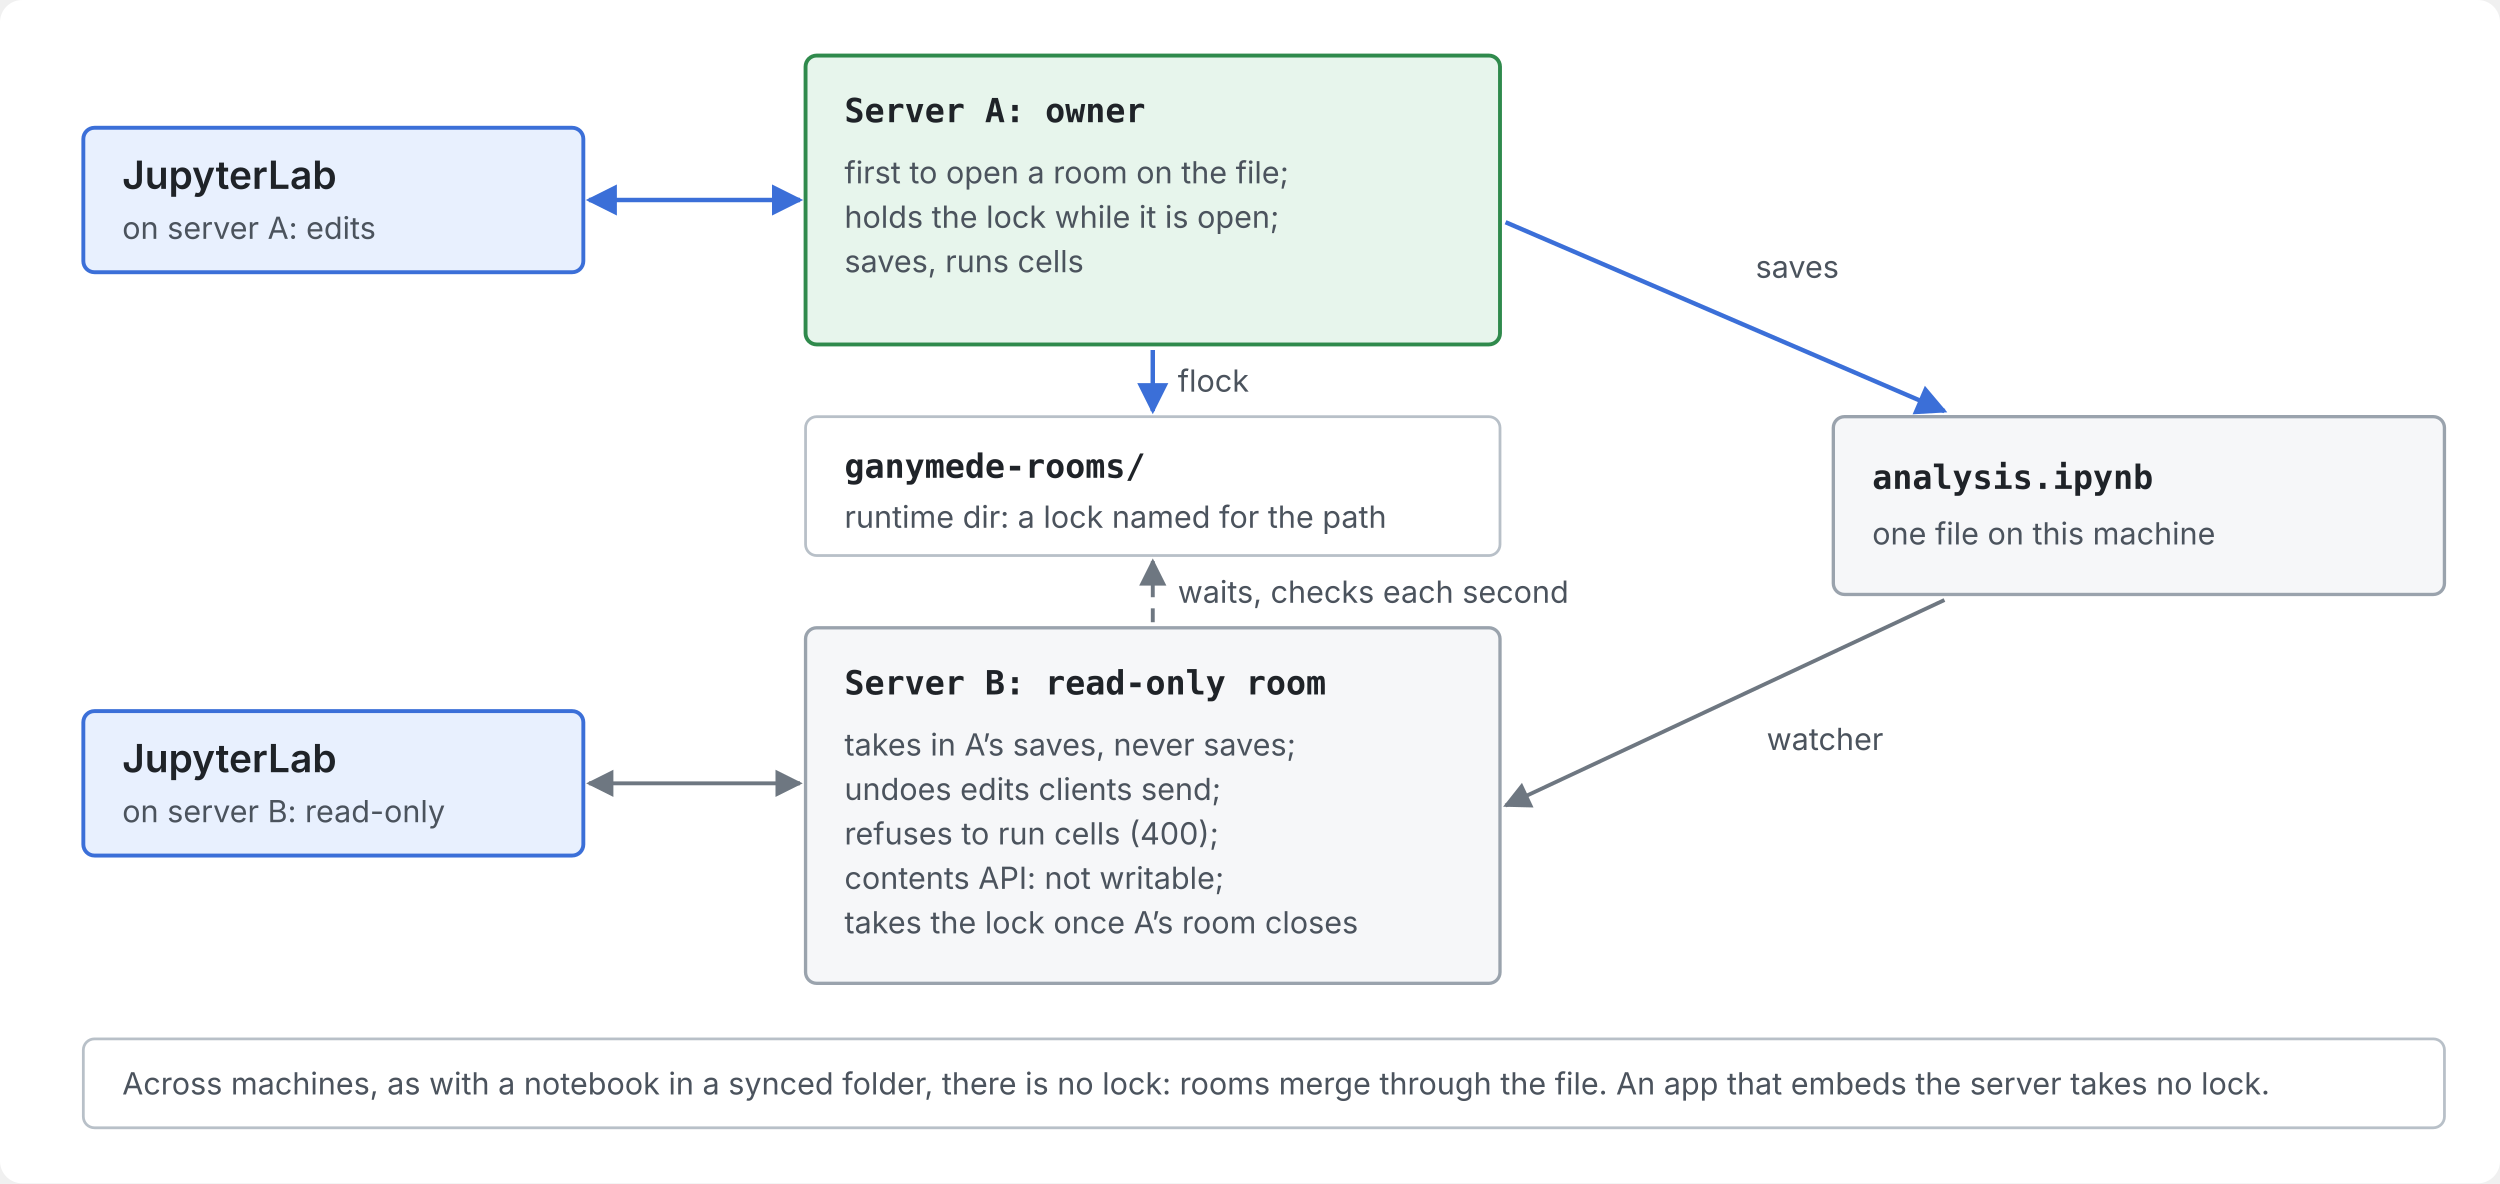
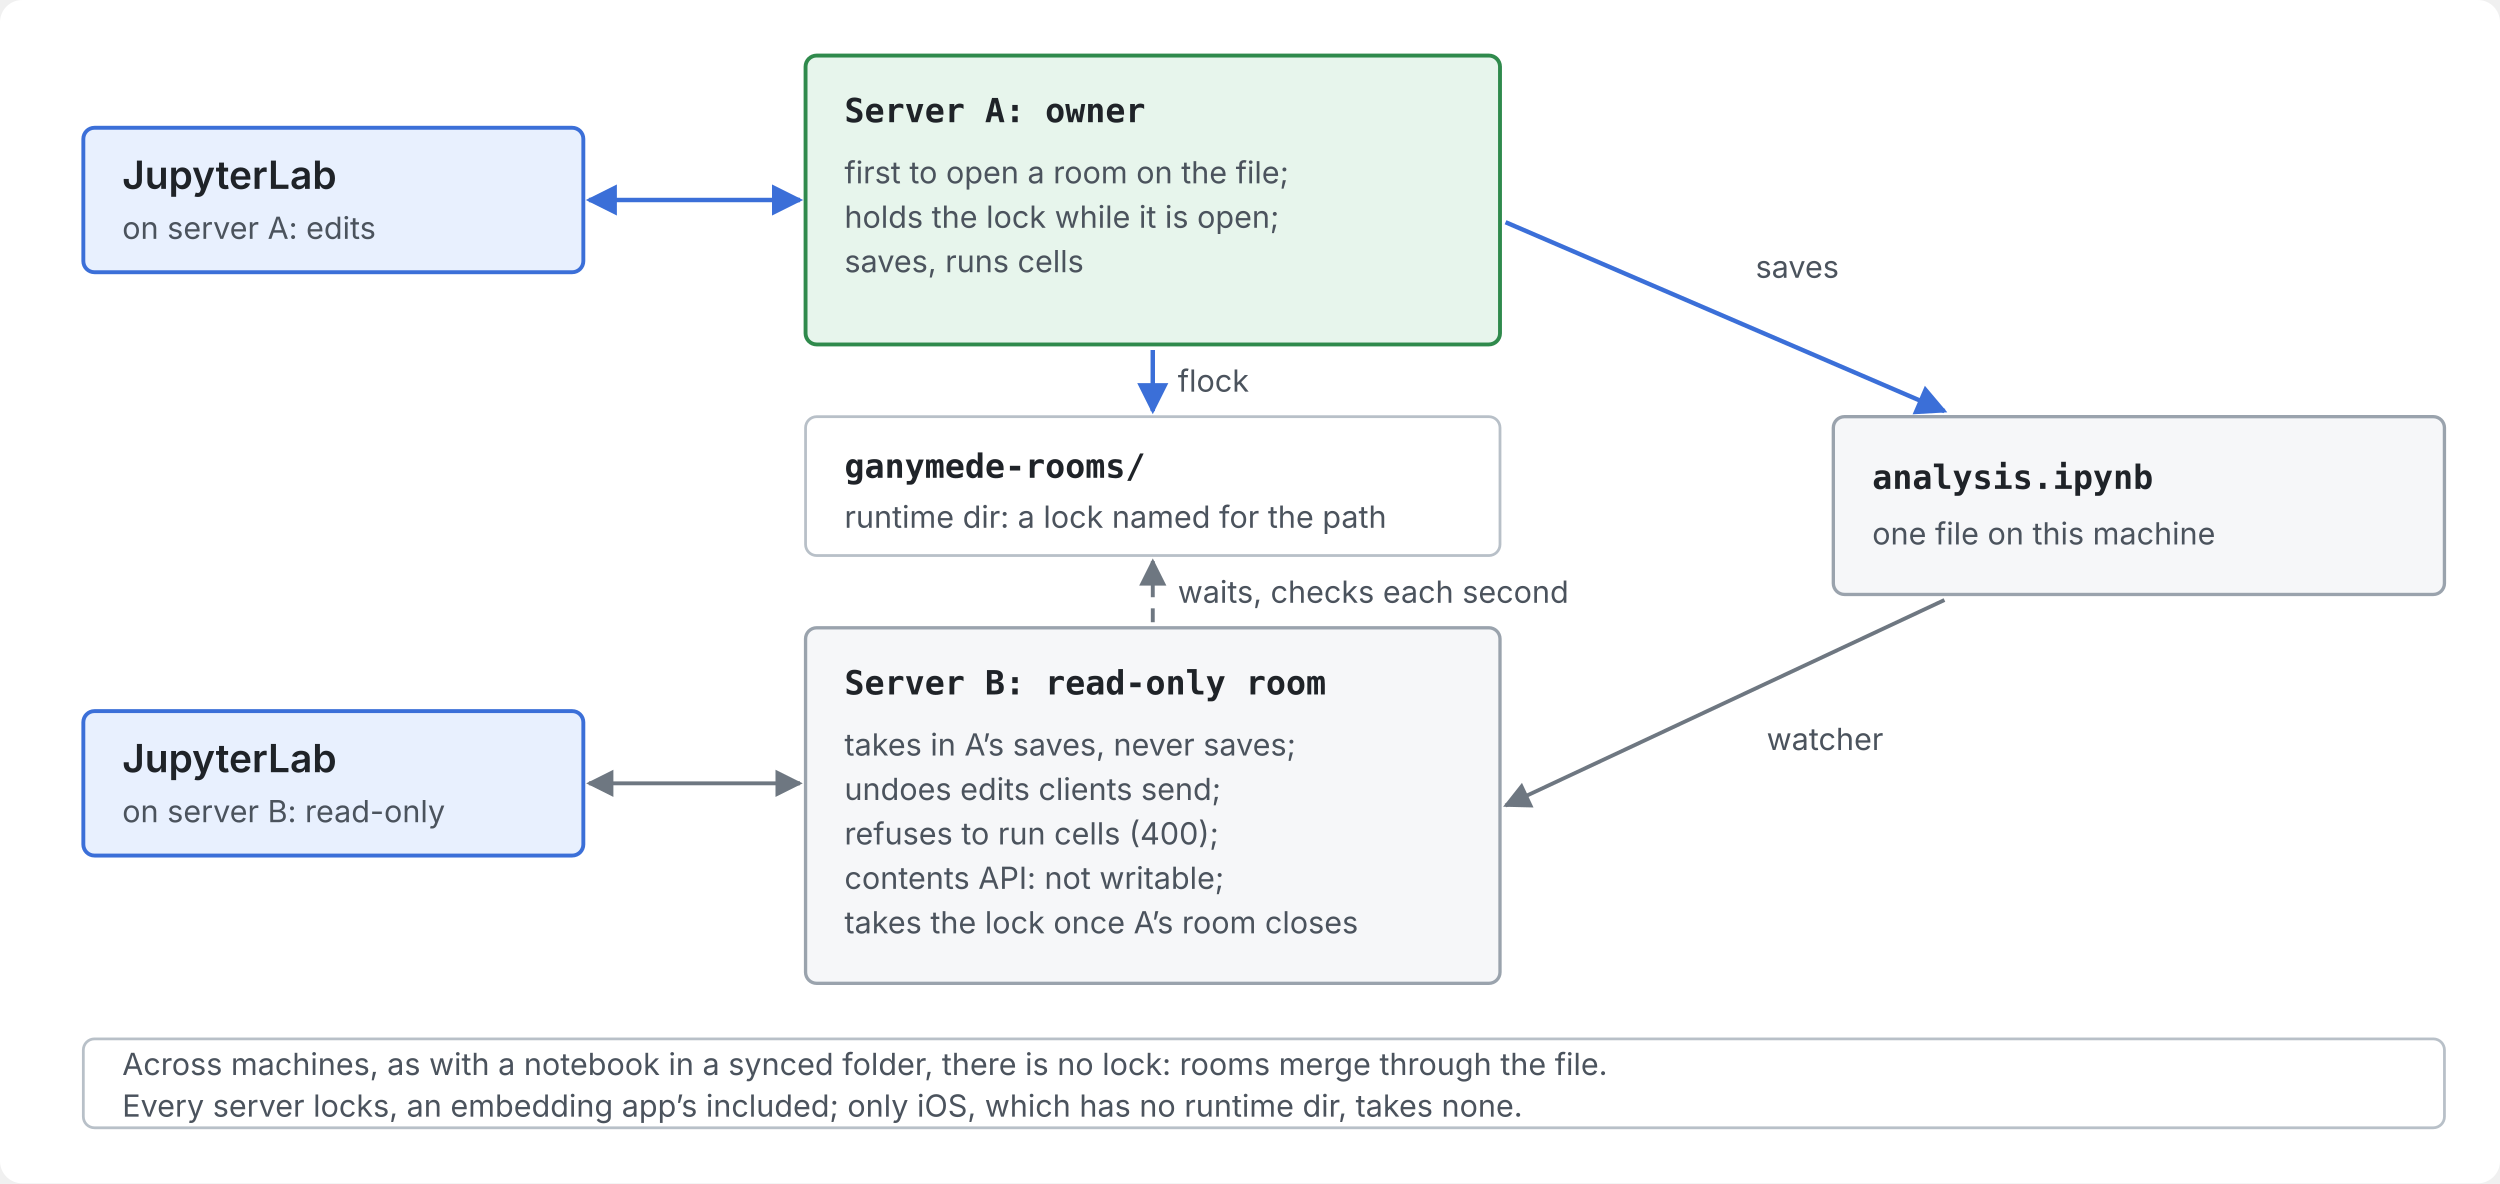
- <svg xmlns="http://www.w3.org/2000/svg" viewBox="0 0 900 426" width="900" height="426" role="img" aria-label="Two servers on one notebook on the same machine. Server A opened a room on the file first, so it holds a lock in the runtime dir's ganymede-rooms folder, named for the file's path, while the room is open; its JupyterLab clients edit, and it saves and runs cells. Server B's room on the same file is read-only: it takes in A's saves through its watcher, never saves, undoes edits its clients send, refuses to run cells with 400, and its contents API reports the notebook as not writable. B checks the lock each second and takes it once A's room closes or A exits. Across machines, as with a synced folder, there is no lock and rooms merge through the file. An app that embeds the server takes no lock.">
+ <svg xmlns="http://www.w3.org/2000/svg" viewBox="0 0 900 426" width="900" height="426" role="img" aria-label="Two servers on one notebook on the same machine. Server A opened a room on the file first, so it holds a lock in the runtime dir's ganymede-rooms folder, named for the file's path, while the room is open; its JupyterLab clients edit, and it saves and runs cells. Server B's room on the same file is read-only: it takes in A's saves through its watcher, never saves, undoes edits its clients send, refuses to run cells with 400, and its contents API reports the notebook as not writable. B checks the lock each second and takes it once A's room closes or A exits. Across machines, as with a synced folder, there is no lock and rooms merge through the file. Every server locks, an embedding app's included; only iOS, which has no runtime dir, takes no lock.">
  <style>
    .bg { fill: #ffffff; }
    .box { fill: #f6f7f9; stroke: #9aa3ad; stroke-width: 1.2; }
    .inner { fill: #ffffff; stroke: #b8c0c8; stroke-width: 1; }
    .acc { fill: #e8f0fe; stroke: #3b6fd8; stroke-width: 1.4; }
    .warn { fill: #fdf0e6; stroke: #c96a1b; stroke-width: 1.4; }
    .ok { fill: #e7f5ec; stroke: #2f8a4c; stroke-width: 1.4; }
    .dash { stroke-dasharray: 5 4; }
    .warnpill { fill: #c96a1b; }
    .tw { font: 600 12px system-ui, -apple-system, "Segoe UI", sans-serif; fill: #ffffff; }
    .t { font: 600 14px system-ui, -apple-system, "Segoe UI", sans-serif; fill: #1f2328; }
    .s { font: 12px system-ui, -apple-system, "Segoe UI", sans-serif; fill: #4b535d; }
    .m { font: 600 12px ui-monospace, SFMono-Regular, Menlo, Consolas, monospace; fill: #1f2328; }
    .l { font: 11px system-ui, -apple-system, "Segoe UI", sans-serif; fill: #4b535d; }
    .ln { stroke: #6e7781; stroke-width: 1.4; fill: none; }
    .life { stroke: #9aa3ad; stroke-width: 1; stroke-dasharray: 4 4; fill: none; }
    .hl { stroke: #3b6fd8; stroke-width: 1.6; fill: none; }
    .ah { fill: #6e7781; }
    .ahb { fill: #3b6fd8; }
    @media (prefers-color-scheme: dark) {
      .bg { fill: #1b1b1f; }
      .box { fill: #25262b; stroke: #5c6370; }
      .inner { fill: #1b1b1f; stroke: #4a505a; }
      .acc { fill: #1e2a44; stroke: #6b9bff; }
      .warn { fill: #3a2a1c; stroke: #e0904a; }
      .ok { fill: #1d3326; stroke: #5cc27e; }
      .warnpill { fill: #e0904a; }
      .tw { fill: #1b1b1f; }
      .t, .m { fill: #e6e8eb; }
      .s, .l { fill: #b6bcc4; }
      .ln { stroke: #a0a7b0; }
      .life { stroke: #5c6370; }
      .hl { stroke: #6b9bff; }
      .ah { fill: #a0a7b0; }
      .ahb { fill: #6b9bff; }
    }
  </style>
  <defs>
    <marker id="a" viewBox="0 0 10 10" refX="9" refY="5" markerWidth="7" markerHeight="7" orient="auto-start-reverse">
      <path class="ah" d="M0,0 L10,5 L0,10 z" />
    </marker>
    <marker id="b" viewBox="0 0 10 10" refX="9" refY="5" markerWidth="7" markerHeight="7" orient="auto-start-reverse">
      <path class="ahb" d="M0,0 L10,5 L0,10 z" />
    </marker>
  </defs>
  <rect class="bg" x="0" y="0" width="900" height="426" rx="8" />
  <rect class="acc" x="30" y="46" width="180" height="52" rx="4" />
  <text class="t" x="44" y="68">JupyterLab</text>
  <text class="l" x="44" y="86">on server A: edits</text>
  <rect class="acc" x="30" y="256" width="180" height="52" rx="4" />
  <text class="t" x="44" y="278">JupyterLab</text>
  <text class="l" x="44" y="296">on server B: read-only</text>
  <line class="hl" x1="212" y1="72" x2="288" y2="72" marker-start="url(#b)" marker-end="url(#b)" />
  <line class="ln" x1="212" y1="282" x2="288" y2="282" marker-start="url(#a)" marker-end="url(#a)" />
  <rect class="ok" x="290" y="20" width="250" height="104" rx="4" />
  <text class="m" x="304" y="44">Server A: owner</text>
  <text class="l" x="304" y="66">first to open a room on the file;</text>
  <text class="l" x="304" y="82">holds the lock while it is open;</text>
  <text class="l" x="304" y="98">saves, runs cells</text>
  <rect class="inner" x="290" y="150" width="250" height="50" rx="4" />
  <text class="m" x="304" y="172">ganymede-rooms/</text>
  <text class="l" x="304" y="190">runtime dir: a lock named for the path</text>
  <rect class="box" x="290" y="226" width="250" height="128" rx="4" />
  <text class="m" x="304" y="250">Server B: read-only room</text>
  <text class="l" x="304" y="272">takes in A’s saves, never saves;</text>
  <text class="l" x="304" y="288">undoes edits clients send;</text>
  <text class="l" x="304" y="304">refuses to run cells (400);</text>
  <text class="l" x="304" y="320">contents API: not writable;</text>
  <text class="l" x="304" y="336">takes the lock once A’s room closes</text>
  <line class="hl" x1="415" y1="126" x2="415" y2="148" marker-end="url(#b)" />
  <text class="l" x="424" y="141">flock</text>
  <line class="ln dash" x1="415" y1="224" x2="415" y2="202" marker-end="url(#a)" />
  <text class="l" x="424" y="217">waits, checks each second</text>
  <rect class="box" x="660" y="150" width="220" height="64" rx="4" />
  <text class="m" x="674" y="176">analysis.ipynb</text>
  <text class="l" x="674" y="196">one file on this machine</text>
  <line class="hl" x1="542" y1="80" x2="700" y2="148" marker-end="url(#b)" />
  <text class="l" x="632" y="100">saves</text>
  <line class="ln" x1="700" y1="216" x2="542" y2="290" marker-end="url(#a)" />
  <text class="l" x="636" y="270">watcher</text>
  <rect class="inner" x="30" y="374" width="850" height="32" rx="4" />
-   <text class="l" x="44" y="394">Across machines, as with a notebook in a synced folder, there is no lock: rooms merge through the file. An app that embeds the server takes no lock.</text>
+   <text class="l" x="44" y="387">Across machines, as with a notebook in a synced folder, there is no lock: rooms merge through the file.</text>
+   <text class="l" x="44" y="402">Every server locks, an embedding app’s included; only iOS, which has no runtime dir, takes none.</text>
</svg>
